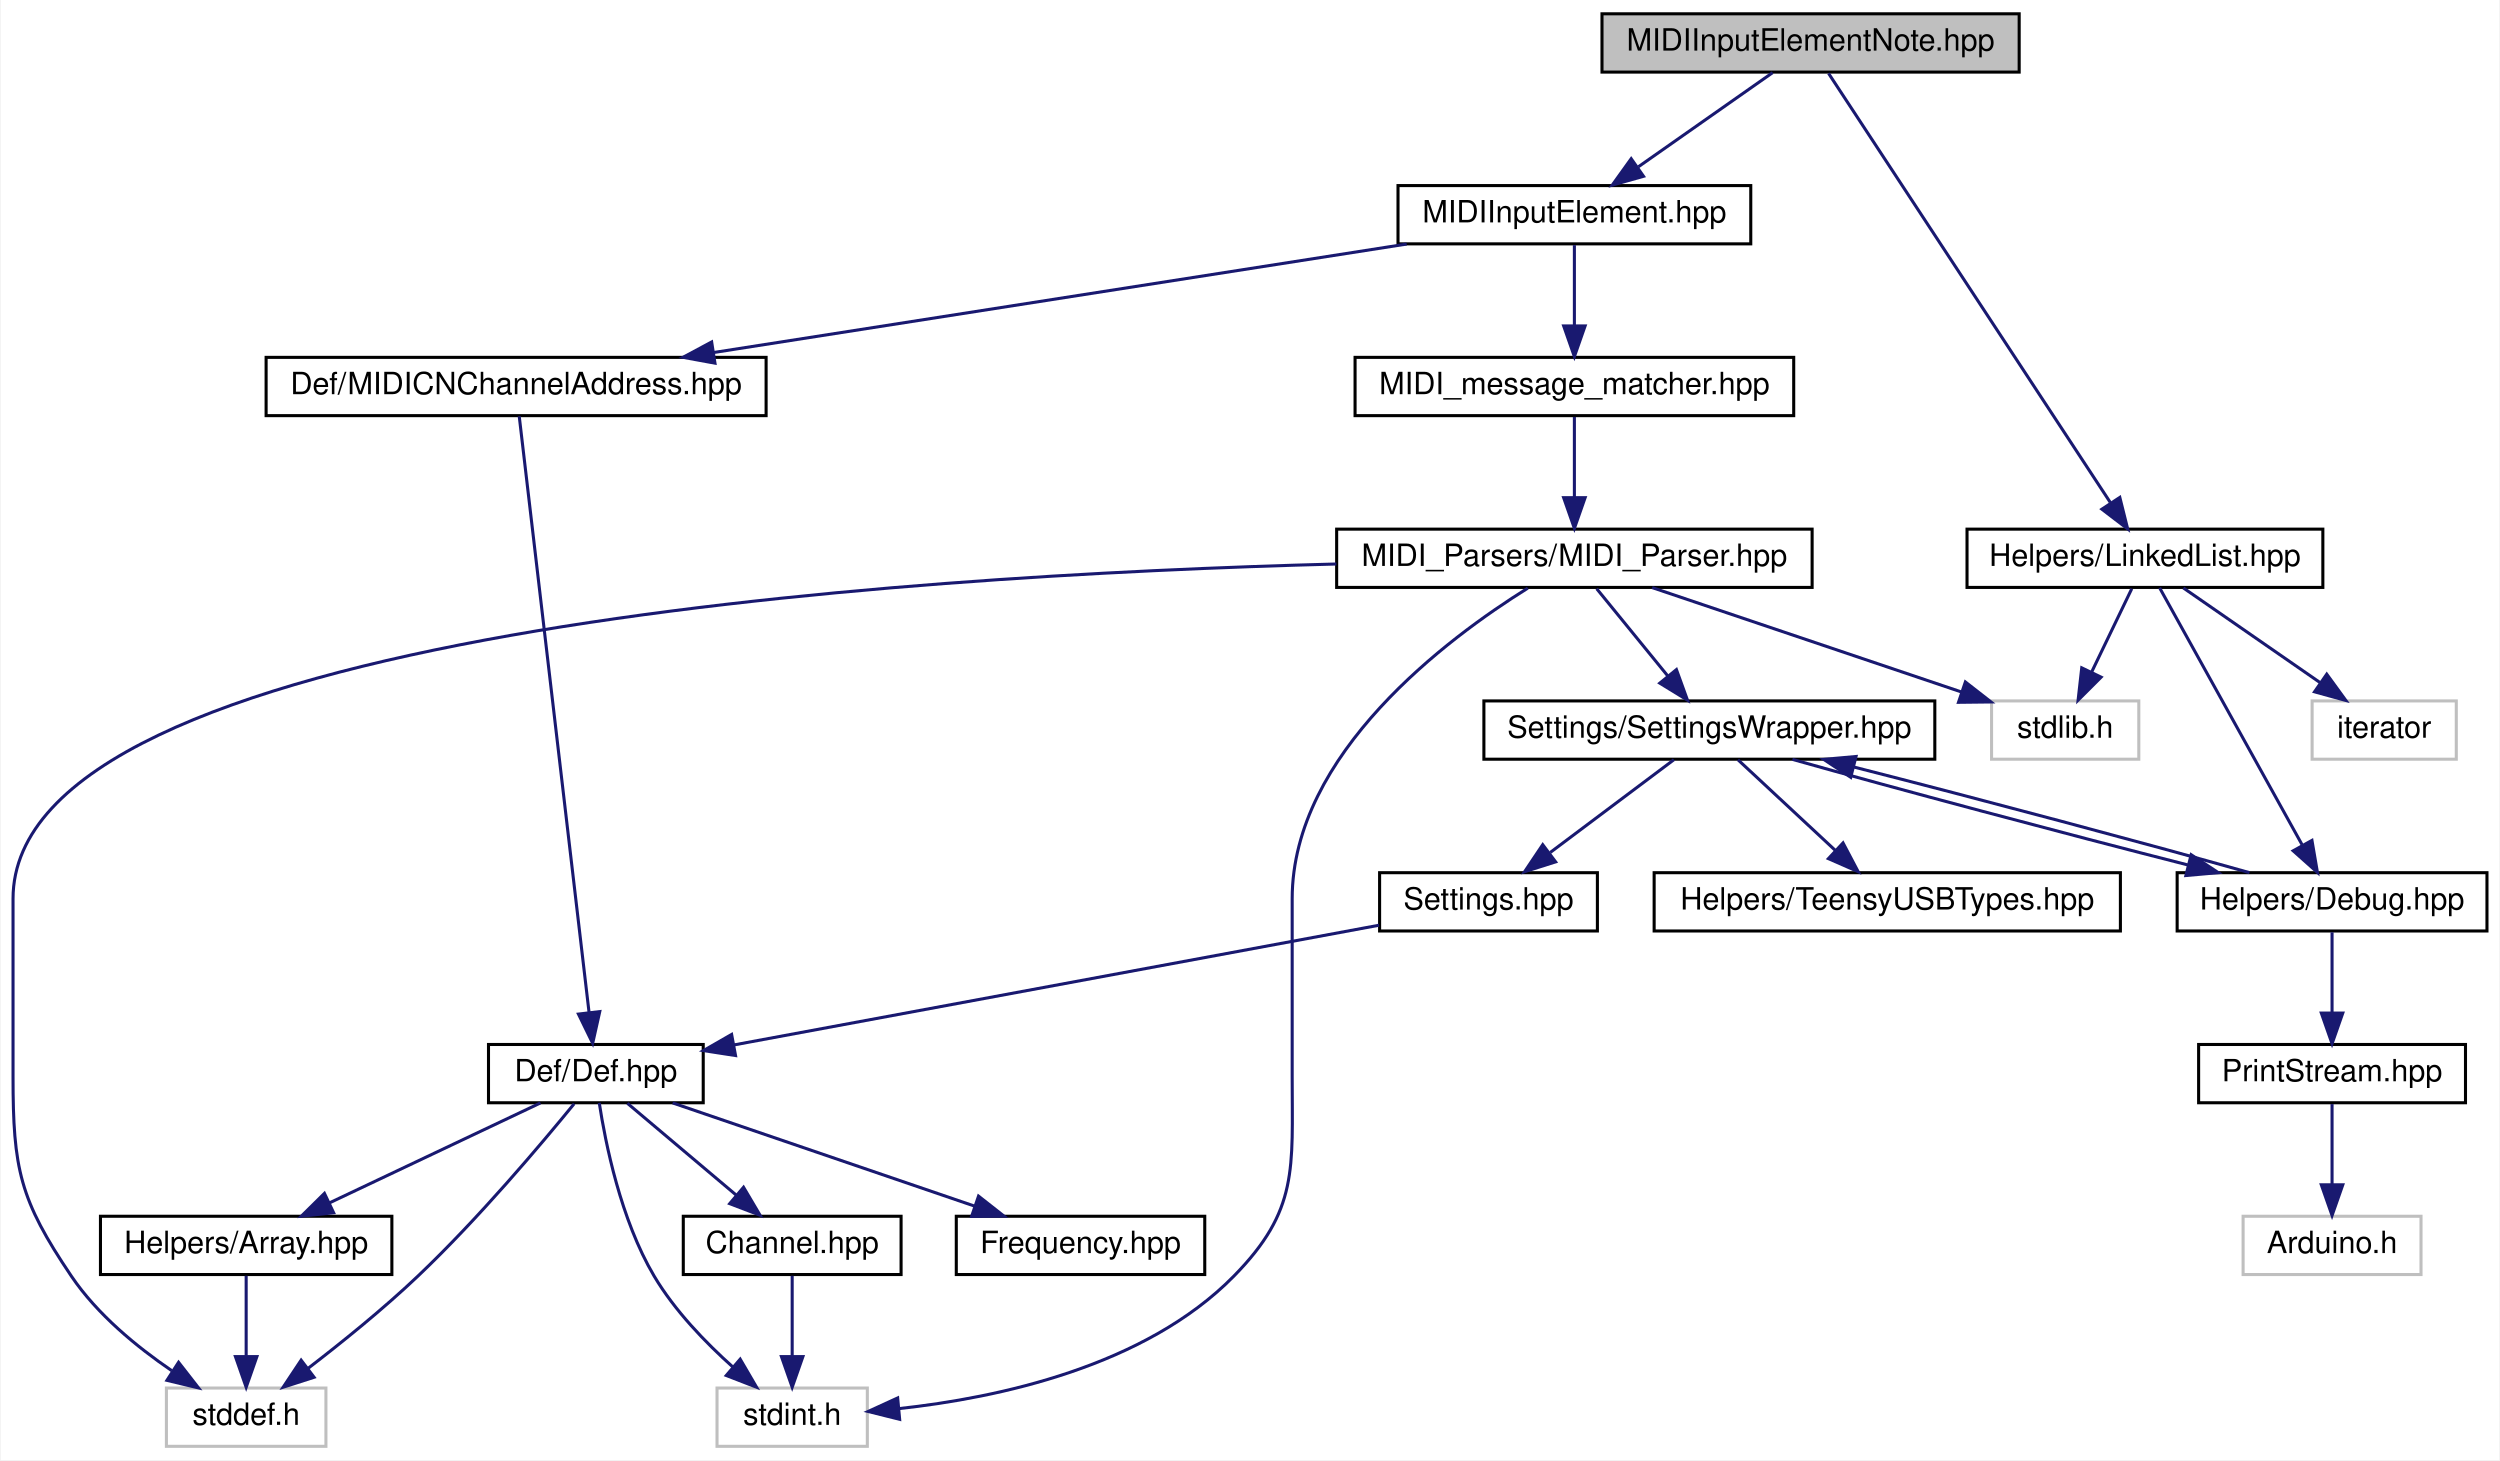
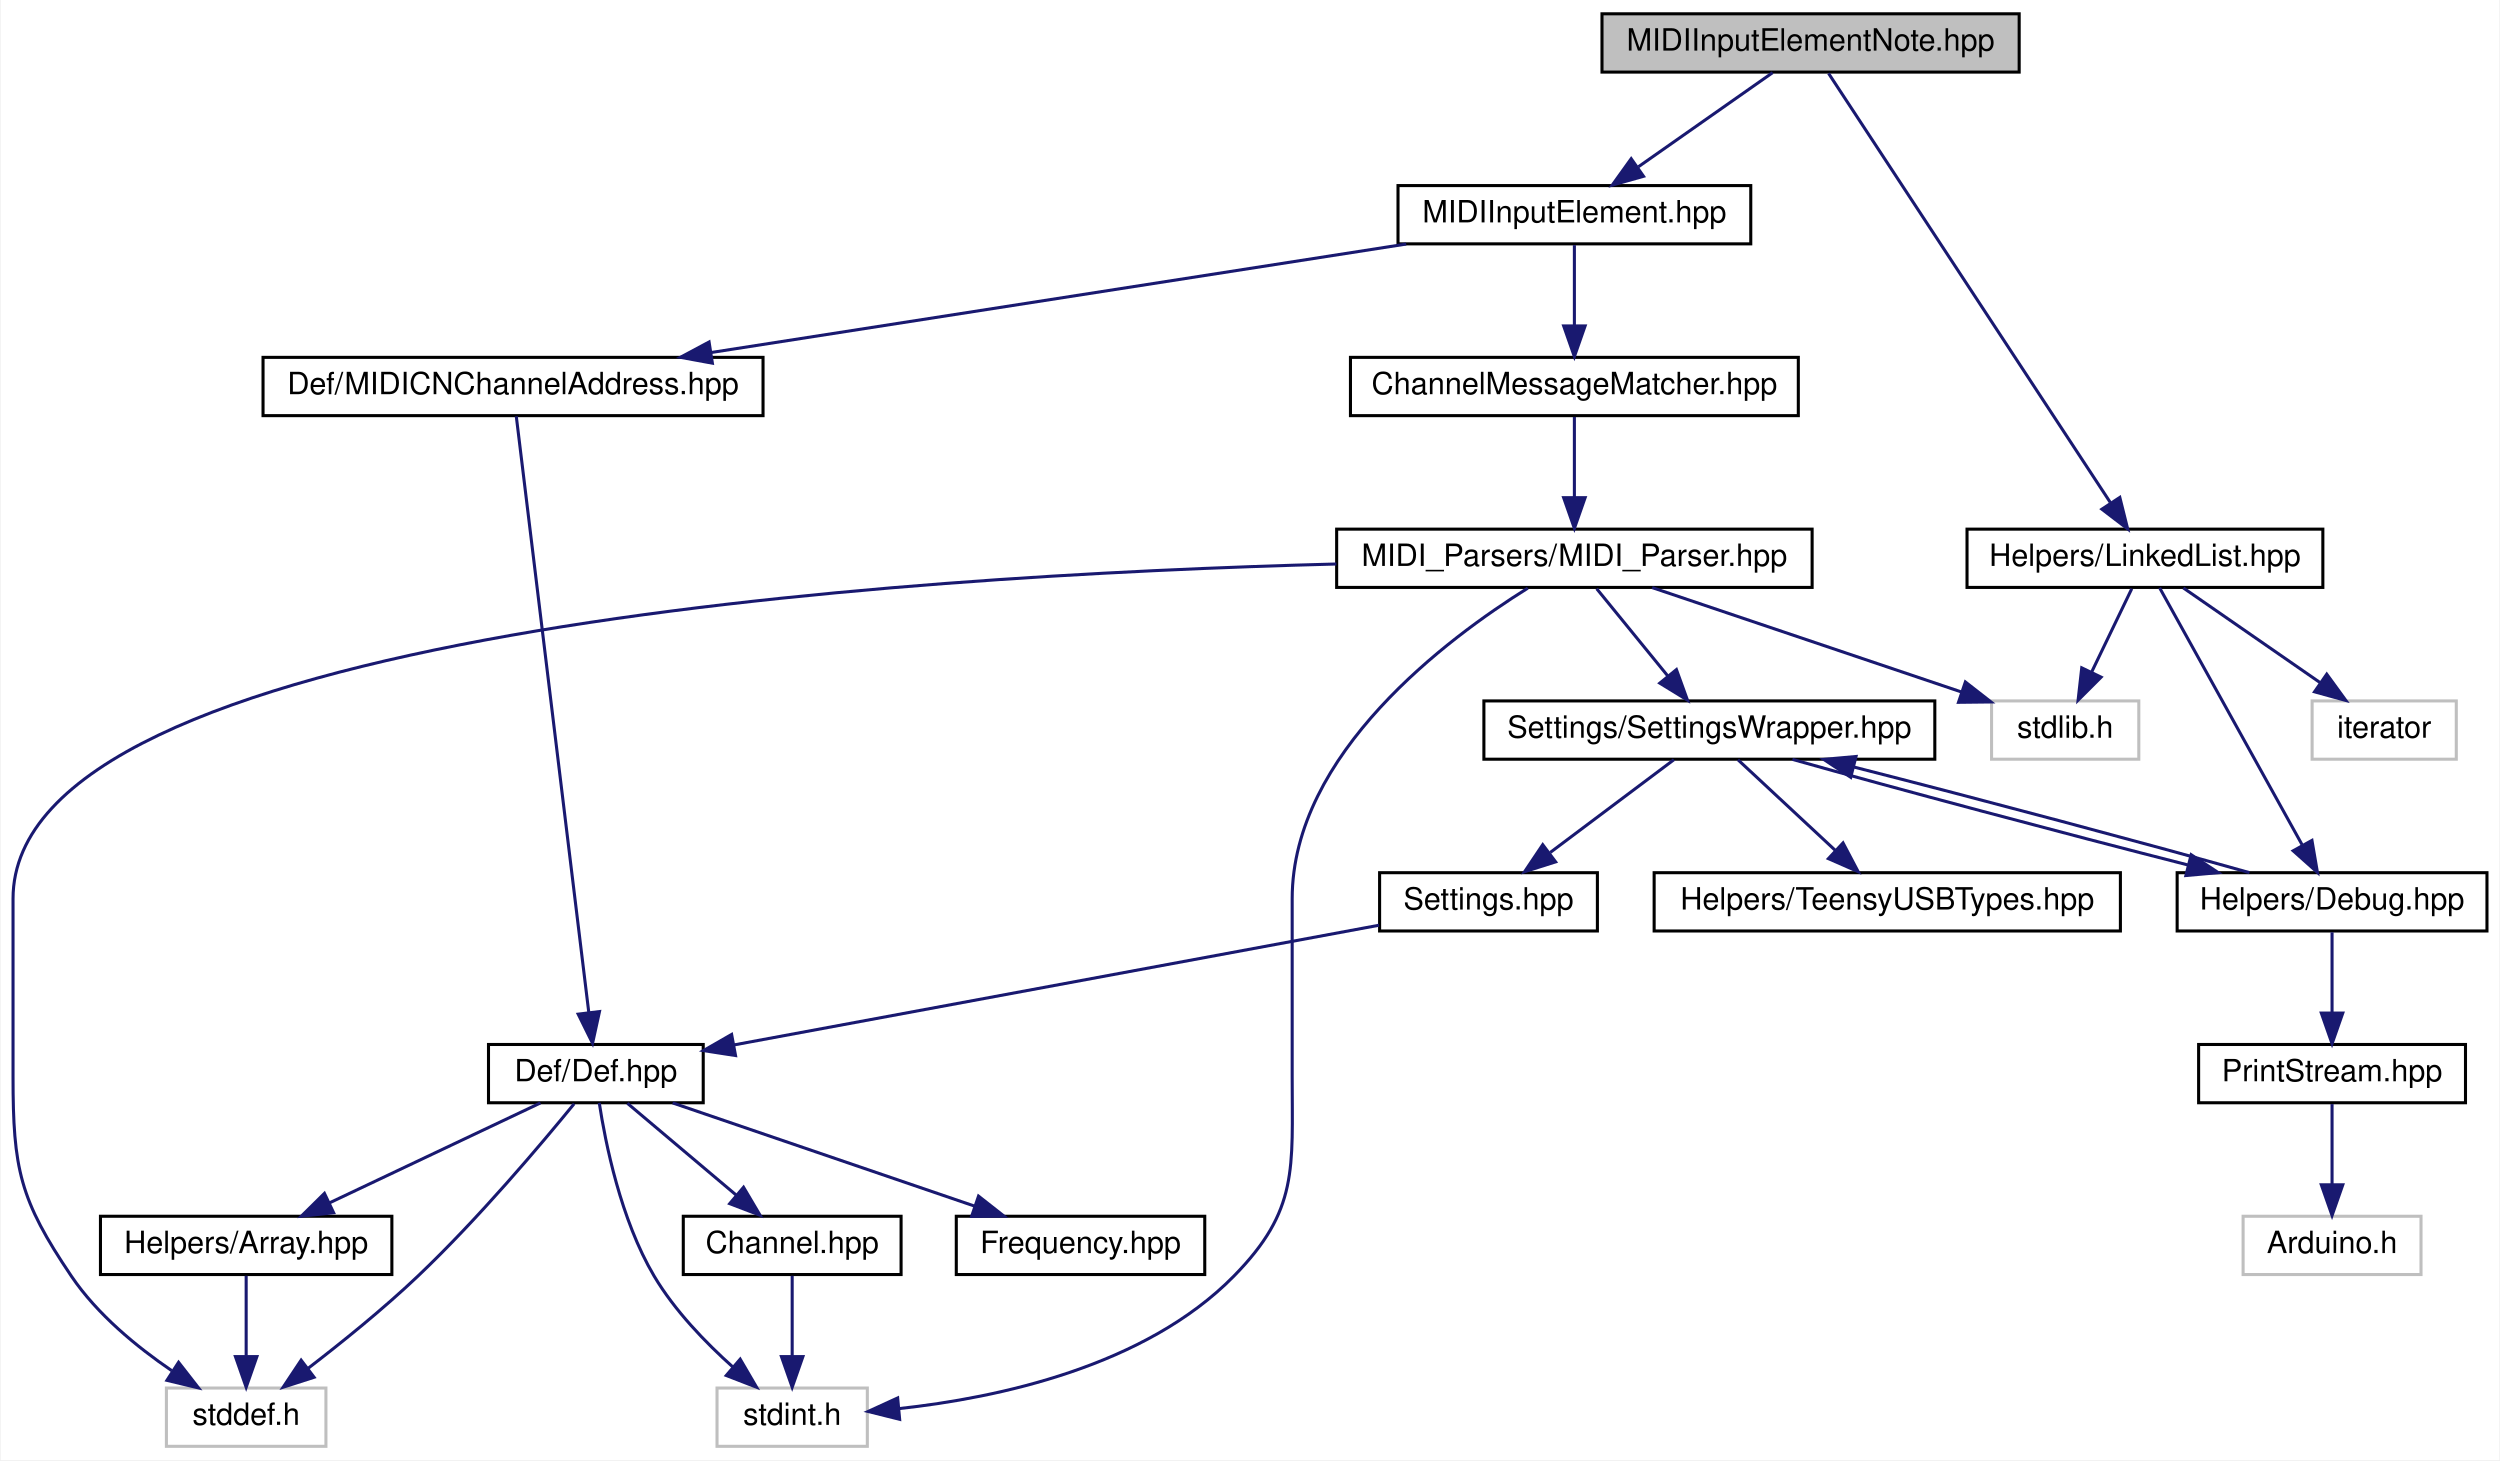
<svg xmlns="http://www.w3.org/2000/svg" xmlns:xlink="http://www.w3.org/1999/xlink" width="815pt" height="476pt" viewBox="0.00 0.00 814.50 476.00">
  <g id="graph0" class="graph" transform="scale(1 1) rotate(0) translate(4 472)">
    <polygon fill="white" stroke="none" points="-4,4 -4,-472 810.5,-472 810.5,4 -4,4" />
    <g id="node1" class="node">
      <g id="a_node1">
        <a xlink:title=" ">
          <polygon fill="#bfbfbf" stroke="black" points="518,-448.5 518,-467.5 654,-467.5 654,-448.5 518,-448.5" />
          <text text-anchor="middle" x="586" y="-455.5" font-family="Helvetica,sans-Serif" font-size="10.00">MIDIInputElementNote.hpp</text>
        </a>
      </g>
    </g>
    <g id="node2" class="node">
      <g id="a_node2">
        <a xlink:href="../../dc/d90/MIDIInputElement_8hpp.html" target="_top" xlink:title=" ">
          <polygon fill="white" stroke="black" points="451.5,-392.5 451.5,-411.5 566.5,-411.5 566.5,-392.5 451.5,-392.5" />
          <text text-anchor="middle" x="509" y="-399.5" font-family="Helvetica,sans-Serif" font-size="10.00">MIDIInputElement.hpp</text>
        </a>
      </g>
    </g>
    <g id="edge1" class="edge">
      <path fill="none" stroke="midnightblue" d="M573.629,-448.324C561.842,-440.058 543.868,-427.453 529.864,-417.632" />
      <polygon fill="midnightblue" stroke="midnightblue" points="531.538,-414.531 521.341,-411.655 527.518,-420.262 531.538,-414.531" />
    </g>
    <g id="node19" class="node">
      <g id="a_node19">
        <a xlink:href="../../de/dd1/LinkedList_8hpp.html" target="_top" xlink:title=" ">
          <polygon fill="white" stroke="black" points="637,-280.5 637,-299.5 753,-299.5 753,-280.5 637,-280.5" />
          <text text-anchor="middle" x="695" y="-287.5" font-family="Helvetica,sans-Serif" font-size="10.00">Helpers/LinkedList.hpp</text>
        </a>
      </g>
    </g>
    <g id="edge24" class="edge">
      <path fill="none" stroke="midnightblue" d="M591.86,-448.075C609.241,-421.606 660.718,-343.209 683.7,-308.21" />
      <polygon fill="midnightblue" stroke="midnightblue" points="686.811,-309.848 689.374,-299.568 680.959,-306.006 686.811,-309.848" />
    </g>
    <g id="node3" class="node">
      <g id="a_node3">
-         <a xlink:href="../../d1/d30/MIDI__message__matcher_8hpp.html" target="_top" xlink:title=" ">
-           <polygon fill="white" stroke="black" points="437.5,-336.5 437.5,-355.5 580.5,-355.5 580.5,-336.5 437.5,-336.5" />
-           <text text-anchor="middle" x="509" y="-343.5" font-family="Helvetica,sans-Serif" font-size="10.00">MIDI_message_matcher.hpp</text>
+         <a xlink:href="../../db/df6/ChannelMessageMatcher_8hpp.html" target="_top" xlink:title=" ">
+           <polygon fill="white" stroke="black" points="436,-336.5 436,-355.5 582,-355.5 582,-336.5 436,-336.5" />
+           <text text-anchor="middle" x="509" y="-343.5" font-family="Helvetica,sans-Serif" font-size="10.00">ChannelMessageMatcher.hpp</text>
        </a>
      </g>
    </g>
    <g id="edge2" class="edge">
      <path fill="none" stroke="midnightblue" d="M509,-392.083C509,-385.006 509,-374.861 509,-365.986" />
      <polygon fill="midnightblue" stroke="midnightblue" points="512.5,-365.751 509,-355.751 505.5,-365.751 512.5,-365.751" />
    </g>
    <g id="node18" class="node">
      <g id="a_node18">
        <a xlink:href="../../d8/d38/MIDICNChannelAddress_8hpp.html" target="_top" xlink:title=" ">
-           <polygon fill="white" stroke="black" points="82.5,-336.5 82.5,-355.5 245.5,-355.5 245.5,-336.5 82.5,-336.5" />
-           <text text-anchor="middle" x="164" y="-343.5" font-family="Helvetica,sans-Serif" font-size="10.00">Def/MIDICNChannelAddress.hpp</text>
+           <polygon fill="white" stroke="black" points="81.5,-336.5 81.5,-355.5 244.5,-355.5 244.5,-336.5 81.5,-336.5" />
+           <text text-anchor="middle" x="163" y="-343.5" font-family="Helvetica,sans-Serif" font-size="10.00">Def/MIDICNChannelAddress.hpp</text>
        </a>
      </g>
    </g>
    <g id="edge22" class="edge">
-       <path fill="none" stroke="midnightblue" d="M454.334,-392.444C393.014,-382.846 293.641,-367.292 228.551,-357.104" />
-       <polygon fill="midnightblue" stroke="midnightblue" points="228.831,-353.605 218.411,-355.516 227.749,-360.521 228.831,-353.605" />
+       <path fill="none" stroke="midnightblue" d="M454.175,-392.444C392.678,-382.846 293.016,-367.292 227.739,-357.104" />
+       <polygon fill="midnightblue" stroke="midnightblue" points="227.988,-353.6 217.568,-355.516 226.909,-360.517 227.988,-353.6" />
    </g>
    <g id="node4" class="node">
      <g id="a_node4">
        <a xlink:href="../../d7/d2d/MIDI__Parser_8hpp.html" target="_top" xlink:title=" ">
          <polygon fill="white" stroke="black" points="431.5,-280.5 431.5,-299.5 586.5,-299.5 586.5,-280.5 431.5,-280.5" />
          <text text-anchor="middle" x="509" y="-287.5" font-family="Helvetica,sans-Serif" font-size="10.00">MIDI_Parsers/MIDI_Parser.hpp</text>
        </a>
      </g>
    </g>
    <g id="edge3" class="edge">
      <path fill="none" stroke="midnightblue" d="M509,-336.083C509,-329.006 509,-318.861 509,-309.986" />
      <polygon fill="midnightblue" stroke="midnightblue" points="512.5,-309.751 509,-299.751 505.5,-309.751 512.5,-309.751" />
    </g>
    <g id="node5" class="node">
      <g id="a_node5">
        <a xlink:title=" ">
          <polygon fill="white" stroke="#bfbfbf" points="50,-0.5 50,-19.5 102,-19.5 102,-0.5 50,-0.5" />
          <text text-anchor="middle" x="76" y="-7.5" font-family="Helvetica,sans-Serif" font-size="10.00">stddef.h</text>
        </a>
      </g>
    </g>
    <g id="edge4" class="edge">
      <path fill="none" stroke="midnightblue" d="M431.417,-288.137C288.928,-284.438 0,-266.187 0,-179 0,-179 0,-179 0,-121 0,-90.902 2.169,-80.952 19,-56 27.401,-43.546 40.329,-32.937 51.751,-25.153" />
      <polygon fill="midnightblue" stroke="midnightblue" points="53.961,-27.893 60.472,-19.535 50.17,-22.008 53.961,-27.893" />
    </g>
    <g id="node6" class="node">
      <g id="a_node6">
        <a xlink:title=" ">
          <polygon fill="white" stroke="#bfbfbf" points="229.5,-0.5 229.5,-19.5 278.5,-19.5 278.5,-0.5 229.5,-0.5" />
          <text text-anchor="middle" x="254" y="-7.5" font-family="Helvetica,sans-Serif" font-size="10.00">stdint.h</text>
        </a>
      </g>
    </g>
    <g id="edge5" class="edge">
      <path fill="none" stroke="midnightblue" d="M493.808,-280.268C467.677,-263.983 417,-226.303 417,-179 417,-179 417,-179 417,-121 417,-90.902 419.085,-77.478 398,-56 369.108,-26.569 321.28,-16.318 288.74,-12.787" />
      <polygon fill="midnightblue" stroke="midnightblue" points="289.037,-9.3 278.756,-11.861 288.39,-16.27 289.037,-9.3" />
    </g>
    <g id="node7" class="node">
      <g id="a_node7">
        <a xlink:title=" ">
          <polygon fill="white" stroke="#bfbfbf" points="645,-224.5 645,-243.5 693,-243.5 693,-224.5 645,-224.5" />
          <text text-anchor="middle" x="669" y="-231.5" font-family="Helvetica,sans-Serif" font-size="10.00">stdlib.h</text>
        </a>
      </g>
    </g>
    <g id="edge6" class="edge">
      <path fill="none" stroke="midnightblue" d="M534.352,-280.444C561.586,-271.252 605.004,-256.599 635.144,-246.426" />
      <polygon fill="midnightblue" stroke="midnightblue" points="636.458,-249.677 644.813,-243.163 634.219,-243.045 636.458,-249.677" />
    </g>
    <g id="node8" class="node">
      <g id="a_node8">
        <a xlink:href="../../d2/dd5/SettingsWrapper_8hpp.html" target="_top" xlink:title=" ">
          <polygon fill="white" stroke="black" points="479.5,-224.5 479.5,-243.5 626.5,-243.5 626.5,-224.5 479.5,-224.5" />
          <text text-anchor="middle" x="553" y="-231.5" font-family="Helvetica,sans-Serif" font-size="10.00">Settings/SettingsWrapper.hpp</text>
        </a>
      </g>
    </g>
    <g id="edge7" class="edge">
      <path fill="none" stroke="midnightblue" d="M516.266,-280.083C522.545,-272.377 531.788,-261.033 539.431,-251.653" />
      <polygon fill="midnightblue" stroke="midnightblue" points="542.266,-253.714 545.869,-243.751 536.839,-249.293 542.266,-253.714" />
    </g>
    <g id="node9" class="node">
      <g id="a_node9">
        <a xlink:href="../../db/d02/Settings_8hpp.html" target="_top" xlink:title="All user settings and debugging options can be changed here.">
          <polygon fill="white" stroke="black" points="445.5,-168.5 445.5,-187.5 516.5,-187.5 516.5,-168.5 445.5,-168.5" />
          <text text-anchor="middle" x="481" y="-175.5" font-family="Helvetica,sans-Serif" font-size="10.00">Settings.hpp</text>
        </a>
      </g>
    </g>
    <g id="edge8" class="edge">
      <path fill="none" stroke="midnightblue" d="M541.432,-224.324C530.58,-216.185 514.119,-203.839 501.117,-194.087" />
      <polygon fill="midnightblue" stroke="midnightblue" points="502.879,-191.034 492.779,-187.834 498.679,-196.634 502.879,-191.034" />
    </g>
    <g id="node14" class="node">
      <g id="a_node14">
        <a xlink:href="../../d9/d98/TeensyUSBTypes_8hpp.html" target="_top" xlink:title=" ">
          <polygon fill="white" stroke="black" points="535,-168.5 535,-187.5 687,-187.5 687,-168.5 535,-168.5" />
          <text text-anchor="middle" x="611" y="-175.5" font-family="Helvetica,sans-Serif" font-size="10.00">Helpers/TeensyUSBTypes.hpp</text>
        </a>
      </g>
    </g>
    <g id="edge17" class="edge">
      <path fill="none" stroke="midnightblue" d="M562.319,-224.324C570.893,-216.341 583.812,-204.313 594.188,-194.653" />
      <polygon fill="midnightblue" stroke="midnightblue" points="596.578,-197.21 601.512,-187.834 591.808,-192.086 596.578,-197.21" />
    </g>
    <g id="node15" class="node">
      <g id="a_node15">
        <a xlink:href="../../df/dee/Debug_8hpp.html" target="_top" xlink:title=" ">
          <polygon fill="white" stroke="black" points="705.5,-168.5 705.5,-187.5 806.5,-187.5 806.5,-168.5 705.5,-168.5" />
          <text text-anchor="middle" x="756" y="-175.5" font-family="Helvetica,sans-Serif" font-size="10.00">Helpers/Debug.hpp</text>
        </a>
      </g>
    </g>
    <g id="edge18" class="edge">
      <path fill="none" stroke="midnightblue" d="M580.077,-224.444C613.074,-215.122 669.078,-200.183 709.098,-189.997" />
      <polygon fill="midnightblue" stroke="midnightblue" points="710.068,-193.362 718.905,-187.516 708.352,-186.576 710.068,-193.362" />
    </g>
    <g id="node10" class="node">
      <g id="a_node10">
        <a xlink:href="../../d0/d4e/Def_8hpp.html" target="_top" xlink:title=" ">
          <polygon fill="white" stroke="black" points="155,-112.5 155,-131.5 225,-131.5 225,-112.5 155,-112.5" />
          <text text-anchor="middle" x="190" y="-119.5" font-family="Helvetica,sans-Serif" font-size="10.00">Def/Def.hpp</text>
        </a>
      </g>
    </g>
    <g id="edge9" class="edge">
      <path fill="none" stroke="midnightblue" d="M445.318,-170.379C392.344,-160.548 292.939,-142.102 235.028,-131.356" />
      <polygon fill="midnightblue" stroke="midnightblue" points="235.536,-127.89 225.065,-129.507 234.259,-134.773 235.536,-127.89" />
    </g>
    <g id="edge15" class="edge">
      <path fill="none" stroke="midnightblue" d="M182.919,-112.172C172.395,-99.266 151.74,-74.746 132,-56 120.725,-45.292 107.15,-34.341 96.19,-25.924" />
      <polygon fill="midnightblue" stroke="midnightblue" points="98.141,-23.011 88.054,-19.769 93.918,-28.593 98.141,-23.011" />
    </g>
    <g id="edge16" class="edge">
      <path fill="none" stroke="midnightblue" d="M191.111,-112.461C193.091,-99.496 198.093,-74.409 209,-56 215.64,-44.793 225.71,-34.363 234.641,-26.372" />
      <polygon fill="midnightblue" stroke="midnightblue" points="237.051,-28.917 242.392,-19.767 232.51,-23.589 237.051,-28.917" />
    </g>
    <g id="node11" class="node">
      <g id="a_node11">
        <a xlink:href="../../d7/d42/Channel_8hpp.html" target="_top" xlink:title=" ">
          <polygon fill="white" stroke="black" points="218.5,-56.5 218.5,-75.5 289.5,-75.5 289.5,-56.5 218.5,-56.5" />
          <text text-anchor="middle" x="254" y="-63.5" font-family="Helvetica,sans-Serif" font-size="10.00">Channel.hpp</text>
        </a>
      </g>
    </g>
    <g id="edge10" class="edge">
      <path fill="none" stroke="midnightblue" d="M200.283,-112.324C209.836,-104.263 224.28,-92.076 235.784,-82.37" />
      <polygon fill="midnightblue" stroke="midnightblue" points="238.144,-84.958 243.53,-75.834 233.63,-79.608 238.144,-84.958" />
    </g>
    <g id="node12" class="node">
      <g id="a_node12">
        <a xlink:href="../../dc/d50/Frequency_8hpp.html" target="_top" xlink:title=" ">
          <polygon fill="white" stroke="black" points="307.5,-56.5 307.5,-75.5 388.5,-75.5 388.5,-56.5 307.5,-56.5" />
          <text text-anchor="middle" x="348" y="-63.5" font-family="Helvetica,sans-Serif" font-size="10.00">Frequency.hpp</text>
        </a>
      </g>
    </g>
    <g id="edge12" class="edge">
      <path fill="none" stroke="midnightblue" d="M215.036,-112.444C241.616,-103.359 283.809,-88.939 313.523,-78.783" />
      <polygon fill="midnightblue" stroke="midnightblue" points="314.751,-82.062 323.082,-75.516 312.487,-75.439 314.751,-82.062" />
    </g>
    <g id="node13" class="node">
      <g id="a_node13">
        <a xlink:href="../../de/d76/Array_8hpp.html" target="_top" xlink:title=" ">
          <polygon fill="white" stroke="black" points="28.5,-56.5 28.5,-75.5 123.5,-75.5 123.5,-56.5 28.5,-56.5" />
          <text text-anchor="middle" x="76" y="-63.5" font-family="Helvetica,sans-Serif" font-size="10.00">Helpers/Array.hpp</text>
        </a>
      </g>
    </g>
    <g id="edge13" class="edge">
      <path fill="none" stroke="midnightblue" d="M171.936,-112.444C153.425,-103.675 124.419,-89.936 103.145,-79.858" />
      <polygon fill="midnightblue" stroke="midnightblue" points="104.515,-76.634 93.979,-75.516 101.518,-82.96 104.515,-76.634" />
    </g>
    <g id="edge11" class="edge">
      <path fill="none" stroke="midnightblue" d="M254,-56.083C254,-49.006 254,-38.861 254,-29.986" />
      <polygon fill="midnightblue" stroke="midnightblue" points="257.5,-29.751 254,-19.751 250.5,-29.751 257.5,-29.751" />
    </g>
    <g id="edge14" class="edge">
      <path fill="none" stroke="midnightblue" d="M76,-56.083C76,-49.006 76,-38.861 76,-29.986" />
      <polygon fill="midnightblue" stroke="midnightblue" points="79.5,-29.751 76,-19.751 72.5,-29.751 79.5,-29.751" />
    </g>
    <g id="edge19" class="edge">
      <path fill="none" stroke="midnightblue" d="M729.065,-187.516C696.134,-196.822 640.14,-211.76 600.074,-221.959" />
      <polygon fill="midnightblue" stroke="midnightblue" points="599.091,-218.597 590.255,-224.444 600.808,-225.384 599.091,-218.597" />
    </g>
    <g id="node16" class="node">
      <g id="a_node16">
        <a xlink:href="../../dd/d80/PrintStream_8hpp.html" target="_top" xlink:title=" ">
          <polygon fill="white" stroke="black" points="712.5,-112.5 712.5,-131.5 799.5,-131.5 799.5,-112.5 712.5,-112.5" />
          <text text-anchor="middle" x="756" y="-119.5" font-family="Helvetica,sans-Serif" font-size="10.00">PrintStream.hpp</text>
        </a>
      </g>
    </g>
    <g id="edge20" class="edge">
      <path fill="none" stroke="midnightblue" d="M756,-168.083C756,-161.006 756,-150.861 756,-141.986" />
      <polygon fill="midnightblue" stroke="midnightblue" points="759.5,-141.751 756,-131.751 752.5,-141.751 759.5,-141.751" />
    </g>
    <g id="node17" class="node">
      <g id="a_node17">
        <a xlink:title=" ">
          <polygon fill="white" stroke="#bfbfbf" points="727,-56.5 727,-75.5 785,-75.5 785,-56.5 727,-56.5" />
          <text text-anchor="middle" x="756" y="-63.5" font-family="Helvetica,sans-Serif" font-size="10.00">Arduino.h</text>
        </a>
      </g>
    </g>
    <g id="edge21" class="edge">
      <path fill="none" stroke="midnightblue" d="M756,-112.083C756,-105.006 756,-94.861 756,-85.987" />
      <polygon fill="midnightblue" stroke="midnightblue" points="759.5,-85.751 756,-75.751 752.5,-85.751 759.5,-85.751" />
    </g>
    <g id="edge23" class="edge">
-       <path fill="none" stroke="midnightblue" d="M165.019,-336.297C168.845,-303.633 182.403,-187.866 187.78,-141.957" />
-       <polygon fill="midnightblue" stroke="midnightblue" points="191.272,-142.223 188.96,-131.884 184.32,-141.409 191.272,-142.223" />
+       <path fill="none" stroke="midnightblue" d="M164.058,-336.297C168.031,-303.633 182.111,-187.866 187.694,-141.957" />
+       <polygon fill="midnightblue" stroke="midnightblue" points="191.187,-142.233 188.92,-131.884 184.238,-141.388 191.187,-142.233" />
    </g>
    <g id="edge26" class="edge">
      <path fill="none" stroke="midnightblue" d="M690.707,-280.083C687.148,-272.691 681.978,-261.953 677.576,-252.811" />
      <polygon fill="midnightblue" stroke="midnightblue" points="680.705,-251.243 673.213,-243.751 674.398,-254.279 680.705,-251.243" />
    </g>
    <g id="edge25" class="edge">
      <path fill="none" stroke="midnightblue" d="M699.787,-280.368C709.764,-262.376 732.958,-220.55 746.225,-196.627" />
      <polygon fill="midnightblue" stroke="midnightblue" points="749.447,-198.034 751.236,-187.591 743.325,-194.639 749.447,-198.034" />
    </g>
    <g id="node20" class="node">
      <g id="a_node20">
        <a xlink:title=" ">
          <polygon fill="white" stroke="#bfbfbf" points="749.5,-224.5 749.5,-243.5 796.5,-243.5 796.5,-224.5 749.5,-224.5" />
          <text text-anchor="middle" x="773" y="-231.5" font-family="Helvetica,sans-Serif" font-size="10.00">iterator</text>
        </a>
      </g>
    </g>
    <g id="edge27" class="edge">
      <path fill="none" stroke="midnightblue" d="M707.532,-280.324C719.586,-271.979 738.027,-259.212 752.269,-249.352" />
      <polygon fill="midnightblue" stroke="midnightblue" points="754.269,-252.224 760.499,-243.655 750.285,-246.469 754.269,-252.224" />
    </g>
  </g>
</svg>
